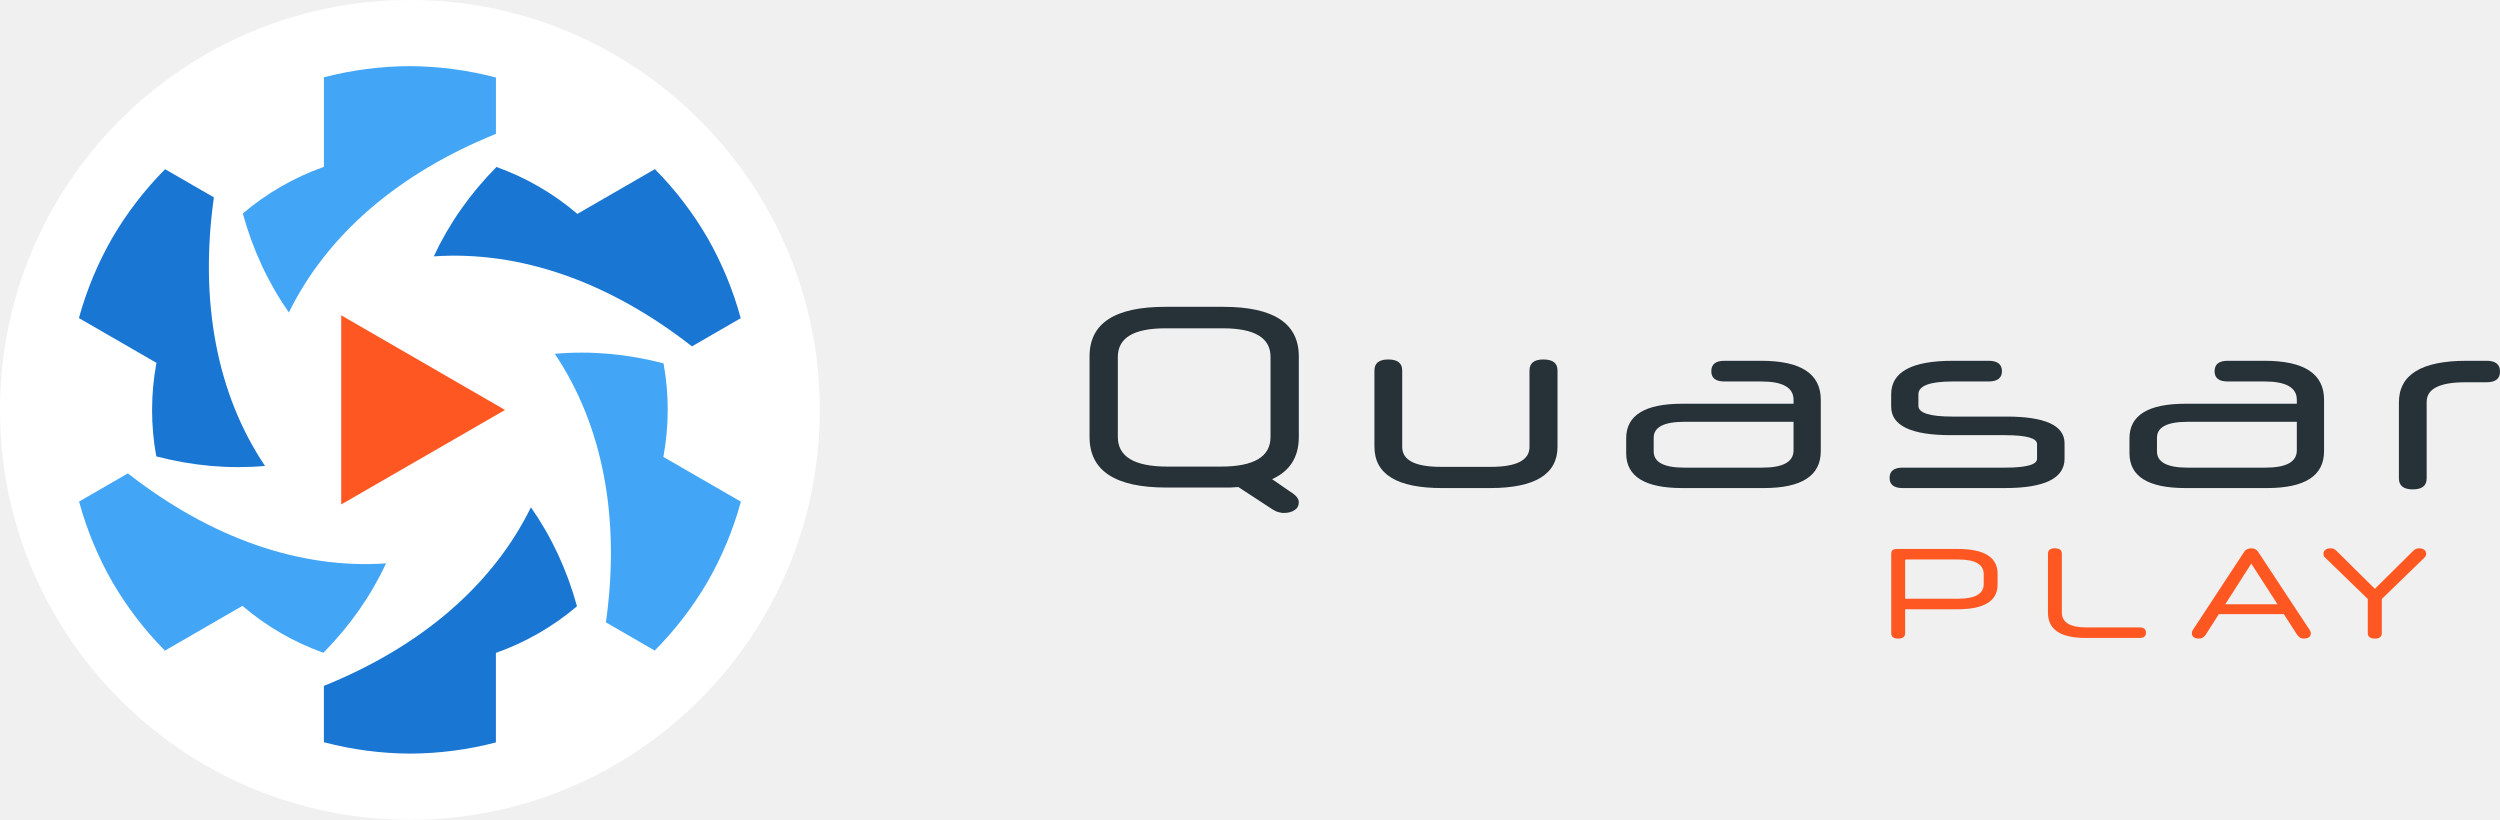
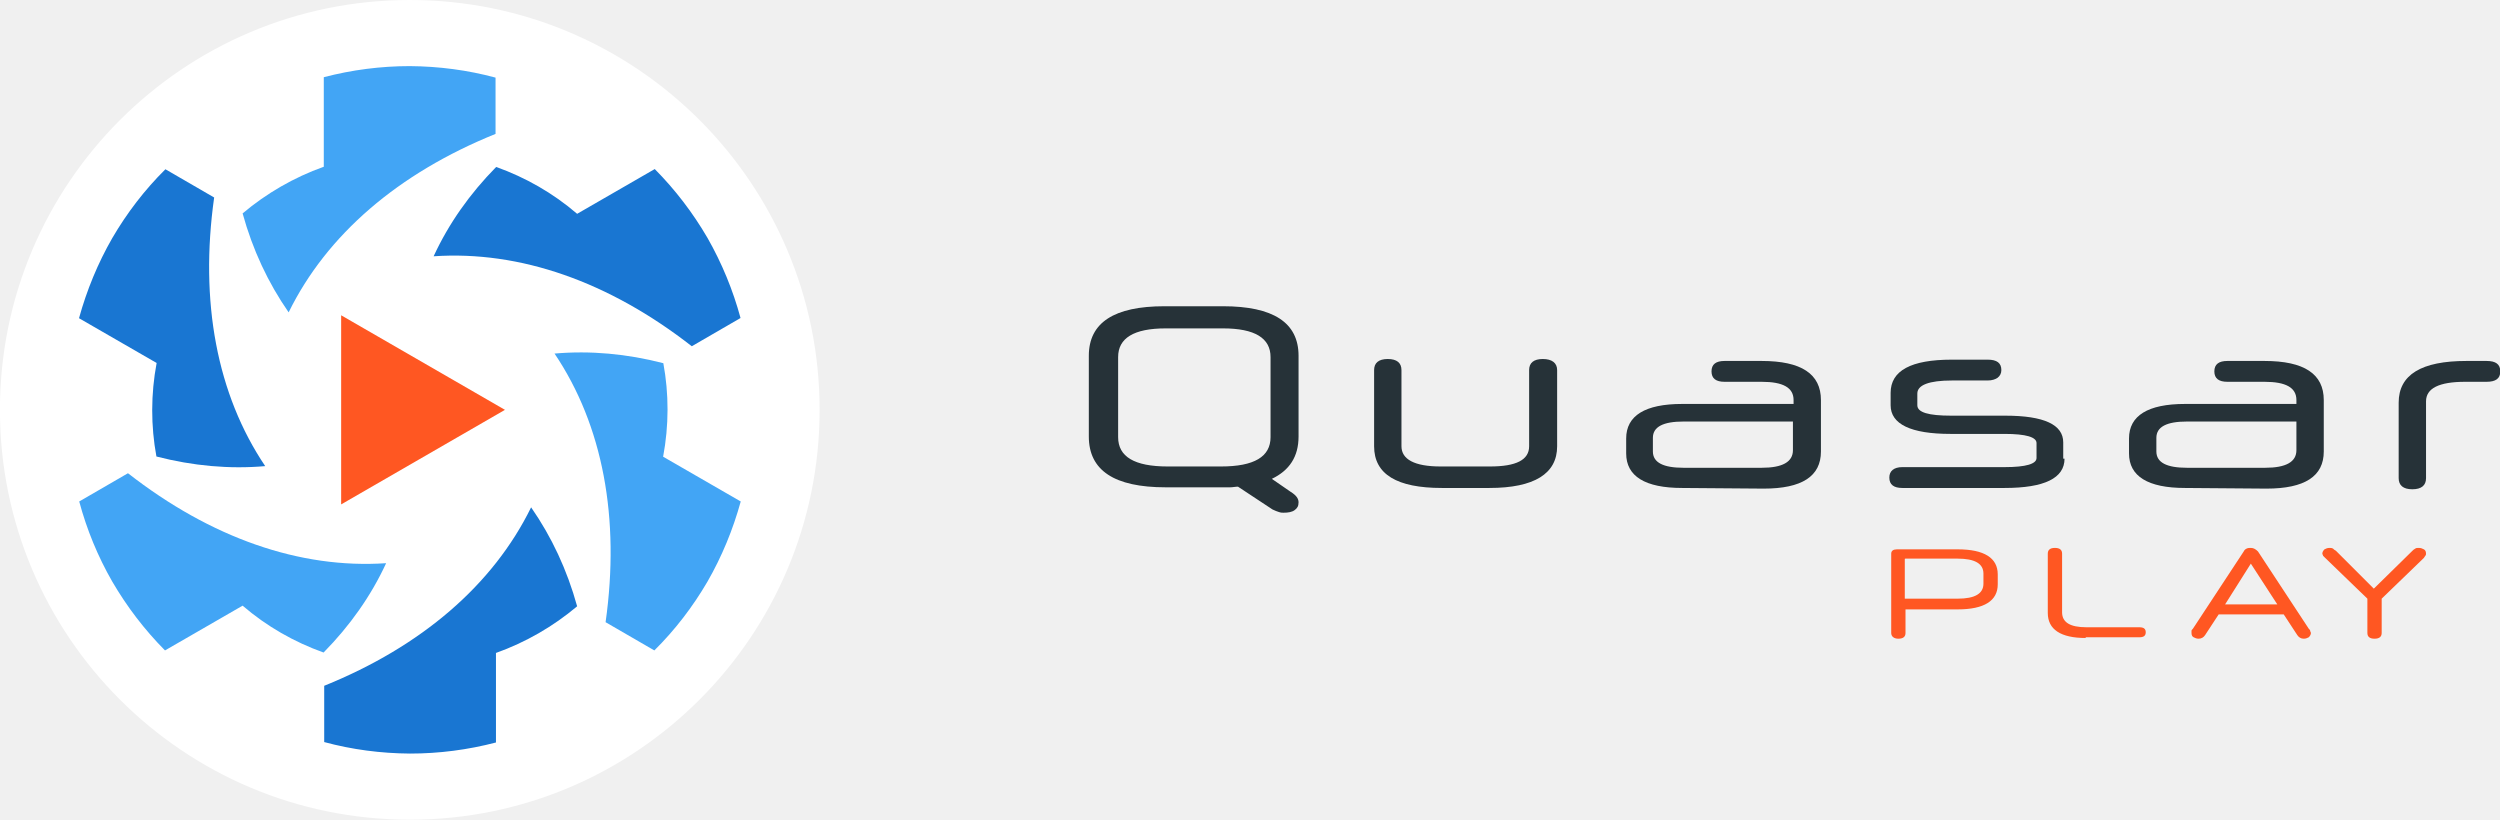
- <svg xmlns="http://www.w3.org/2000/svg" width="151.575mm" height="49.703mm" viewBox="0 0 537.075 176.111" id="svg5095" version="1.1">
-   <defs id="defs5097" />
+ <svg xmlns="http://www.w3.org/2000/svg" version="1.1" id="svg5095" x="0px" y="0px" viewBox="0 0 429.7 140.9" style="enable-background:new 0 0 429.7 140.9;" xml:space="preserve">
  <g id="layer1" transform="translate(-114.8659,-355.7351)">
-     <g transform="matrix(0.3595877,0,0,0.3595877,753.3021,1052.617)" id="g4813">
+     <g id="g4813" transform="matrix(0.3595877,0,0,0.3595877,753.3021,1052.617)">
      <g id="g4803">
-         <circle r="244.88" style="opacity:1;fill:#ffffff;fill-opacity:1;stroke:none;stroke-width:50;stroke-linecap:square;stroke-linejoin:bevel;stroke-miterlimit:4;stroke-dasharray:none;stroke-opacity:1" id="circle8858-1-2" cx="-1530.588" cy="-1693.122" />
-         <path style="fill:#1976d2;fill-opacity:1" mask="none" clip-path="none" d="m -1352.738,-1795.819 a 205.364,205.364 0 0 0 -31.47,-41.142 l -46.315,26.74 c -14.436,-12.331 -30.843,-21.777 -48.356,-28.026 -15.812,16.025 -28.373,33.93 -37.427,53.403 51.555,-3.509 104.8,15.15 154.231,53.77 l 29.148,-16.829 a 205.364,205.364 0 0 0 -19.811,-47.916 z" id="path8862-5-0" />
-         <path id="path8864-4-9" d="m -1352.726,-1590.462 a 205.364,205.364 0 0 0 19.895,-47.825 l -46.315,-26.74 c 3.461,-18.668 3.438,-37.599 0.092,-55.89 -21.784,-5.681 -43.571,-7.607 -64.962,-5.711 28.816,42.894 39.28,98.335 30.549,160.453 l 29.148,16.829 a 205.364,205.364 0 0 0 31.591,-41.115 z" clip-path="none" mask="none" style="fill:#42a5f5;fill-opacity:1" />
-         <path style="fill:#1976d2;fill-opacity:1" mask="none" clip-path="none" d="m -1530.564,-1487.774 a 205.364,205.364 0 0 0 51.365,-6.683 l 0,-53.48 c 17.897,-6.336 34.281,-15.822 48.449,-27.865 -5.972,-21.706 -15.198,-41.537 -27.535,-59.115 -22.739,46.402 -65.52,83.185 -123.682,106.683 l 0,33.657 a 205.364,205.364 0 0 0 51.402,6.801 z" id="path8866-7-3" />
-         <path id="path8868-6-6" d="m -1708.414,-1590.441 a 205.364,205.364 0 0 0 31.47,41.142 l 46.315,-26.74 c 14.436,12.331 30.843,21.777 48.356,28.025 15.812,-16.024 28.373,-33.93 37.428,-53.403 -51.555,3.509 -104.8,-15.15 -154.231,-53.77 l -29.148,16.829 a 205.364,205.364 0 0 0 19.811,47.916 z" clip-path="none" mask="none" style="fill:#42a5f5;fill-opacity:1" />
-         <path style="fill:#1976d2;fill-opacity:1" mask="none" clip-path="none" d="m -1708.426,-1795.798 a 205.364,205.364 0 0 0 -19.895,47.825 l 46.315,26.74 c -3.461,18.668 -3.438,37.599 -0.092,55.89 21.784,5.681 43.571,7.607 64.962,5.711 -28.816,-42.894 -39.28,-98.335 -30.549,-160.453 l -29.148,-16.829 a 205.364,205.364 0 0 0 -31.591,41.115 z" id="path8870-5-0" />
-         <path id="path8872-6-6" d="m -1530.588,-1898.486 a 205.364,205.364 0 0 0 -51.366,6.683 l 0,53.48 c -17.897,6.336 -34.28,15.822 -48.449,27.865 5.972,21.706 15.198,41.537 27.535,59.115 22.739,-46.403 65.52,-83.185 123.682,-106.683 l 1e-4,-33.658 a 205.364,205.364 0 0 0 -51.402,-6.801 z" clip-path="none" mask="none" style="fill:#42a5f5;fill-opacity:1" />
-         <path id="path4375" d="m -1473.76,-1693.09 -97.848,56.458 0,-112.982 z" class="st1" style="fill:#ff5722;fill-opacity:1" />
+         <circle id="circle8858-1-2" style="fill:#FFFFFF;" cx="-1579.6" cy="-1742.1" r="195.9" />
+         <path id="path8862-5-0" style="fill:#1976D2;" d="M-1437.3-1824.3c-7-12-15.4-23-25.2-32.9l-37.1,21.4     c-11.5-9.9-24.7-17.4-38.7-22.4c-12.6,12.8-22.7,27.1-29.9,42.7c41.2-2.8,83.8,12.1,123.4,43l23.3-13.5     C-1425.1-1799.3-1430.4-1812.2-1437.3-1824.3L-1437.3-1824.3z" />
+         <path id="path8864-4-9" style="fill:#42A5F5;" d="M-1437.3-1660c6.9-12,12.2-24.9,15.9-38.3l-37.1-21.4     c2.8-14.9,2.8-30.1,0.1-44.7c-17.4-4.5-34.9-6.1-52-4.6c23.1,34.3,31.4,78.7,24.4,128.4l23.3,13.5     C-1452.8-1636.9-1444.3-1648-1437.3-1660L-1437.3-1660z" />
+         <path id="path8866-7-3" style="fill:#1976D2;" d="M-1579.5-1577.8c13.9,0,27.7-1.8,41.1-5.3v-42.8c14.3-5.1,27.4-12.7,38.8-22.3     c-4.8-17.4-12.2-33.2-22-47.3c-18.2,37.1-52.4,66.5-98.9,85.3v26.9C-1607.2-1579.7-1593.4-1577.9-1579.5-1577.8z" />
+         <path id="path8868-6-6" style="fill:#42A5F5;" d="M-1721.8-1660c7,12,15.4,23,25.2,32.9l37.1-21.4c11.5,9.9,24.7,17.4,38.7,22.4     c12.6-12.8,22.7-27.1,29.9-42.7c-41.2,2.8-83.8-12.1-123.4-43l-23.3,13.5C-1734-1684.9-1728.7-1672-1721.8-1660z" />
+         <path id="path8870-5-0" style="fill:#1976D2;" d="M-1721.8-1824.2c-6.9,12-12.2,24.9-15.9,38.3l37.1,21.4     c-2.8,14.9-2.8,30.1-0.1,44.7c17.4,4.5,34.9,6.1,52,4.6c-23.1-34.3-31.4-78.7-24.4-128.4l-23.3-13.5     C-1706.3-1847.3-1714.8-1836.2-1721.8-1824.2L-1721.8-1824.2z" />
+         <path id="path8872-6-6" style="fill:#42A5F5;" d="M-1579.6-1906.4c-13.9,0-27.7,1.8-41.1,5.3v42.8c-14.3,5.1-27.4,12.7-38.8,22.3     c4.8,17.4,12.2,33.2,22,47.3c18.2-37.1,52.4-66.5,98.9-85.3l0-26.9C-1551.9-1904.5-1565.7-1906.3-1579.6-1906.4z" />
+         <path id="path4375" style="fill:#FF5722;" d="M-1534.1-1742.1l-78.3,45.2v-90.4L-1534.1-1742.1z" />
      </g>
      <g id="g4777">
-         <g transform="matrix(3.113367,0,0,3.113367,2376.586,-2090.943)" id="g4579-2-2-69-3" style="fill:#263238;fill-opacity:1">
-           <g id="g4445-2-8-9-1" transform="translate(12.49995,7.809312)" style="fill:#263238;fill-opacity:1">
-             <g transform="translate(-712.8558,-503.2681)" id="g4561-6-7-3-4-9" style="fill:#263238;fill-opacity:1">
-               <g style="font-style:normal;font-weight:normal;font-size:50.258px;line-height:125%;font-family:sans-serif;letter-spacing:0px;word-spacing:0px;fill:#263238;fill-opacity:1;stroke:none;stroke-width:1px;stroke-linecap:butt;stroke-linejoin:miter;stroke-opacity:1" id="flowRoot4513-6-6-0-0-4">
-                 <path d="m -395.641,638.038 q -0.704,0.05 -1.508,0.101 -0.754,0 -1.608,0 l -10.705,0 q -14.726,0 -14.726,-9.7 l 0,-15.479 q 0,-9.499 14.474,-9.499 l 11.207,0 q 14.474,0 14.474,9.499 l 0,15.479 q 0,5.78 -5.126,8.091 l 3.568,2.463 q 1.558,0.955 1.558,1.96 0,1.005 -0.804,1.508 -0.754,0.553 -2.161,0.553 -0.352,0 -0.905,-0.151 -0.503,-0.101 -1.206,-0.553 l -6.534,-4.272 z m 6.182,-24.978 q 0,-5.478 -9.147,-5.478 l -11.006,0 q -9.147,0 -9.147,5.478 l 0,15.379 q 0,5.679 9.549,5.679 l 10.202,0 q 9.549,0 9.549,-5.679 l 0,-15.379 z" style="font-style:normal;font-variant:normal;font-weight:normal;font-stretch:normal;font-size:50.258px;font-family:'Neuropol X';-inkscape-font-specification:'Neuropol X';letter-spacing:5px;word-spacing:0px;fill:#263238;fill-opacity:1" id="path3360" />
-                 <path d="m -356.554,638.239 q -12.966,0 -12.966,-7.941 l 0,-14.625 q 0,-2.111 2.664,-2.111 2.664,0 2.664,2.111 l 0,14.675 q 0,3.82 7.438,3.82 l 9.549,0 q 7.438,0 7.438,-3.82 l 0,-14.675 q 0,-2.111 2.664,-2.111 2.714,0 2.714,2.111 l 0,14.625 q 0,7.941 -12.966,7.941 l -9.197,0 z" style="font-style:normal;font-variant:normal;font-weight:normal;font-stretch:normal;font-size:50.258px;font-family:'Neuropol X';-inkscape-font-specification:'Neuropol X';letter-spacing:5px;word-spacing:0px;fill:#263238;fill-opacity:1" id="path3362" />
-                 <path d="m -310.457,638.239 q -10.755,0 -10.755,-6.684 l 0,-2.865 q 0,-6.634 10.755,-6.634 l 21.36,0 0,-0.754 q 0,-3.518 -6.182,-3.518 l -7.086,0 q -2.513,0 -2.513,-1.96 0,-2.01 2.513,-2.01 l 7.086,0 q 11.409,0 11.409,7.488 l 0,9.851 q 0,7.086 -10.956,7.086 l -15.63,0 z m 15.329,-3.92 q 6.031,0 6.031,-3.317 l 0,-5.478 -20.957,0 q -5.88,0 -5.88,3.066 l 0,2.613 q 0,3.116 5.88,3.116 l 14.927,0 z" style="font-style:normal;font-variant:normal;font-weight:normal;font-stretch:normal;font-size:50.258px;font-family:'Neuropol X';-inkscape-font-specification:'Neuropol X';letter-spacing:5px;word-spacing:0px;fill:#263238;fill-opacity:1" id="path3364" />
-                 <path d="m -237.092,632.61 q 0,5.629 -11.459,5.629 l -19.601,0 q -2.513,0 -2.513,-1.96 0,-1.96 2.513,-1.96 l 19.601,0 q 6.182,0 6.182,-1.709 l 0,-2.814 q 0,-1.709 -6.182,-1.709 l -10.353,0 q -11.459,0 -11.459,-5.478 l 0,-2.362 q 0,-6.433 11.811,-6.433 l 6.885,0 q 2.563,0 2.563,2.01 0,1.005 -0.704,1.508 -0.653,0.452 -1.86,0.452 l -6.885,0 q -6.584,0 -6.584,2.463 l 0,2.211 q 0,2.061 6.534,2.061 l 10.353,0 q 11.157,0 11.157,5.126 l 0,2.965 z" style="font-style:normal;font-variant:normal;font-weight:normal;font-stretch:normal;font-size:50.258px;font-family:'Neuropol X';-inkscape-font-specification:'Neuropol X';letter-spacing:5px;word-spacing:0px;fill:#263238;fill-opacity:1" id="path3366" />
-                 <path d="m -213.881,638.239 q -10.755,0 -10.755,-6.684 l 0,-2.865 q 0,-6.634 10.755,-6.634 l 21.36,0 0,-0.754 q 0,-3.518 -6.182,-3.518 l -7.086,0 q -2.513,0 -2.513,-1.96 0,-2.01 2.513,-2.01 l 7.086,0 q 11.409,0 11.409,7.488 l 0,9.851 q 0,7.086 -10.956,7.086 l -15.63,0 z m 15.329,-3.92 q 6.031,0 6.031,-3.317 l 0,-5.478 -20.957,0 q -5.88,0 -5.88,3.066 l 0,2.613 q 0,3.116 5.88,3.116 l 14.927,0 z" style="font-style:normal;font-variant:normal;font-weight:normal;font-stretch:normal;font-size:50.258px;font-family:'Neuropol X';-inkscape-font-specification:'Neuropol X';letter-spacing:5px;word-spacing:0px;fill:#263238;fill-opacity:1" id="path3368" />
-                 <path d="m -172.931,621.805 q 0,-7.991 12.966,-7.991 l 3.87,0 q 2.563,0 2.563,2.061 0,2.061 -2.563,2.061 l -4.071,0 q -7.438,0 -7.438,3.769 l 0,14.675 q 0,2.111 -2.664,2.111 -2.664,0 -2.664,-2.111 l 0,-14.575 z" style="font-style:normal;font-variant:normal;font-weight:normal;font-stretch:normal;font-size:50.258px;font-family:'Neuropol X';-inkscape-font-specification:'Neuropol X';letter-spacing:5px;word-spacing:0px;fill:#263238;fill-opacity:1" id="path3370" />
+         <g id="g4579-2-2-69-3" transform="matrix(3.113367,0,0,3.113367,2376.586,-2090.943)">
+           <g id="g4445-2-8-9-1" transform="translate(12.49995,7.809312)">
+             <g id="g4561-6-7-3-4-9" transform="translate(-712.8558,-503.2681)">
+               <g id="flowRoot4513-6-6-0-0-4">
+                 <path id="path3360" style="fill:#263238;" d="M-443.2,619.3c-0.4,0-0.8,0.1-1.2,0.1c-0.4,0-0.8,0-1.3,0h-8.6         c-7.9,0-11.8-2.6-11.8-7.8v-12.4c0-5.1,3.9-7.6,11.6-7.6h9c7.7,0,11.6,2.5,11.6,7.6v12.4c0,3.1-1.4,5.2-4.1,6.5l2.9,2         c0.8,0.5,1.2,1,1.2,1.6s-0.2,0.9-0.6,1.2c-0.4,0.3-1,0.4-1.7,0.4c-0.2,0-0.4,0-0.7-0.1c-0.3-0.1-0.6-0.2-1-0.4L-443.2,619.3         L-443.2,619.3z M-438.2,599.4c0-2.9-2.4-4.4-7.3-4.4h-8.8c-4.9,0-7.3,1.5-7.3,4.4v12.3c0,3,2.5,4.5,7.6,4.5h8.2         c5.1,0,7.6-1.5,7.6-4.5L-438.2,599.4L-438.2,599.4z" />
+                 <path id="path3362" style="fill:#263238;" d="M-411.9,619.5c-6.9,0-10.4-2.1-10.4-6.4v-11.7c0-1.1,0.7-1.7,2.1-1.7         s2.1,0.6,2.1,1.7v11.7c0,2,2,3.1,6,3.1h7.6c4,0,6-1,6-3.1v-11.7c0-1.1,0.7-1.7,2.1-1.7c1.4,0,2.2,0.6,2.2,1.7v11.7         c0,4.2-3.5,6.4-10.4,6.4H-411.9z" />
+                 <path id="path3364" style="fill:#263238;" d="M-375,619.5c-5.7,0-8.6-1.8-8.6-5.3v-2.3c0-3.5,2.9-5.3,8.6-5.3h17.1V606         c0-1.9-1.6-2.8-4.9-2.8h-5.7c-1.3,0-2-0.5-2-1.6c0-1.1,0.7-1.6,2-1.6h5.7c6.1,0,9.1,2,9.1,6v7.9c0,3.8-2.9,5.7-8.8,5.7         L-375,619.5L-375,619.5z M-362.8,616.4c3.2,0,4.8-0.9,4.8-2.7v-4.4h-16.8c-3.1,0-4.7,0.8-4.7,2.5v2.1c0,1.7,1.6,2.5,4.7,2.5         H-362.8z" />
+                 <path id="path3366" style="fill:#263238;" d="M-316.3,615c0,3-3.1,4.5-9.2,4.5h-15.7c-1.3,0-2-0.5-2-1.6c0-1,0.7-1.6,2-1.6         h15.7c3.3,0,4.9-0.5,4.9-1.4v-2.3c0-0.9-1.6-1.4-4.9-1.4h-8.3c-6.1,0-9.2-1.5-9.2-4.4v-1.9c0-3.4,3.1-5.1,9.4-5.1h5.5         c1.4,0,2.1,0.5,2.1,1.6c0,0.5-0.2,0.9-0.6,1.2c-0.3,0.2-0.8,0.4-1.5,0.4h-5.5c-3.5,0-5.3,0.7-5.3,2v1.8         c0,1.1,1.7,1.6,5.2,1.6h8.3c6,0,8.9,1.4,8.9,4.1V615L-316.3,615z" />
+                 <path id="path3368" style="fill:#263238;" d="M-297.8,619.5c-5.7,0-8.6-1.8-8.6-5.3v-2.3c0-3.5,2.9-5.3,8.6-5.3h17.1V606         c0-1.9-1.6-2.8-4.9-2.8h-5.7c-1.3,0-2-0.5-2-1.6c0-1.1,0.7-1.6,2-1.6h5.7c6.1,0,9.1,2,9.1,6v7.9c0,3.8-2.9,5.7-8.8,5.7         L-297.8,619.5L-297.8,619.5z M-285.5,616.4c3.2,0,4.8-0.9,4.8-2.7v-4.4h-16.8c-3.1,0-4.7,0.8-4.7,2.5v2.1         c0,1.7,1.6,2.5,4.7,2.5H-285.5z" />
+                 <path id="path3370" style="fill:#263238;" d="M-265,606.4c0-4.3,3.5-6.4,10.4-6.4h3.1c1.4,0,2.1,0.5,2.1,1.6         c0,1.1-0.7,1.6-2.1,1.6h-3.3c-4,0-6,1-6,3V618c0,1.1-0.7,1.7-2.1,1.7s-2.1-0.6-2.1-1.7V606.4z" />
              </g>
            </g>
          </g>
        </g>
-         <g style="fill:#ff5722;fill-opacity:1" id="g4747" transform="matrix(3.417509,0,0,3.417509,2585.175,-1948.625)">
-           <g style="fill:#ff5722;fill-opacity:1" transform="translate(12.49995,7.809312)" id="g4749">
-             <g style="fill:#ff5722;fill-opacity:1" id="g4751" transform="translate(-712.8558,-503.2681)">
-               <g style="font-style:normal;font-weight:normal;font-size:50.258px;line-height:125%;font-family:sans-serif;letter-spacing:0px;word-spacing:0px;fill:#ff5722;fill-opacity:1;stroke:none;stroke-width:1px;stroke-linecap:butt;stroke-linejoin:miter;stroke-opacity:1" id="flowRoot4753">
-                 <path d="m -226.402,600.736 q 0,4.339 -6.992,4.339 l -9.173,0 0,4.182 q 0,0.944 -1.237,0.944 -1.192,0 -1.192,-0.944 l 0,-13.94 q 0,-0.787 1.034,-0.787 l 10.567,0 q 6.992,0 6.992,4.339 l 0,1.866 z m -16.166,2.496 9.241,0 q 4.497,0 4.497,-2.563 l 0,-1.731 q 0,-2.563 -4.474,-2.563 l -9.083,0 q -0.18,0 -0.18,0.157 l 0,6.7 z" style="font-style:normal;font-variant:normal;font-weight:normal;font-stretch:normal;font-size:22.484px;font-family:'Neuropol X';-inkscape-font-specification:'Neuropol X';text-align:end;letter-spacing:5px;word-spacing:0px;text-anchor:end;fill:#ff5722;fill-opacity:1" id="path3373" />
-                 <path d="m -211.012,610.089 q -6.588,0 -6.588,-4.407 l 0,-10.32 q 0,-0.944 1.192,-0.944 1.237,0 1.237,0.944 l 0,10.253 q 0,2.631 4.272,2.631 l 9.308,0 q 1.124,0 1.124,0.922 0,0.922 -1.124,0.922 l -9.421,0 z" style="font-style:normal;font-variant:normal;font-weight:normal;font-stretch:normal;font-size:22.484px;font-family:'Neuropol X';-inkscape-font-specification:'Neuropol X';text-align:end;letter-spacing:5px;word-spacing:0px;text-anchor:end;fill:#ff5722;fill-opacity:1" id="path3375" />
-                 <path d="m -176.369,605.929 -11.354,0 -2.316,3.62 q -0.427,0.652 -1.169,0.652 -0.562,0 -0.899,-0.225 -0.337,-0.247 -0.337,-0.697 0,-0.18 0.045,-0.315 0.045,-0.157 0.202,-0.382 l 8.904,-13.558 q 0.202,-0.315 0.517,-0.45 0.337,-0.135 0.719,-0.157 0.787,0 1.192,0.607 l 8.926,13.535 q 0.18,0.225 0.225,0.382 0.067,0.157 0.067,0.337 0,0.45 -0.337,0.697 -0.337,0.225 -0.899,0.225 -0.719,0 -1.147,-0.652 l -2.338,-3.62 z m -10.23,-1.731 9.128,0 -4.587,-7.105 -4.542,7.105 z" style="font-style:normal;font-variant:normal;font-weight:normal;font-stretch:normal;font-size:22.484px;font-family:'Neuropol X';-inkscape-font-specification:'Neuropol X';text-align:end;letter-spacing:5px;word-spacing:0px;text-anchor:end;fill:#ff5722;fill-opacity:1" id="path3377" />
-                 <path d="m -159.237,603.276 0,5.981 q 0,0.944 -1.214,0.944 -1.237,0 -1.237,-0.944 l 0,-5.981 -7.352,-7.127 q -0.202,-0.18 -0.315,-0.337 -0.09,-0.18 -0.09,-0.427 0,-0.45 0.337,-0.697 0.337,-0.27 0.922,-0.27 0.36,0 0.585,0.112 0.225,0.112 0.472,0.36 l 6.678,6.61 6.7,-6.633 q 0.225,-0.225 0.45,-0.337 0.247,-0.112 0.63,-0.112 0.517,0 0.854,0.27 0.337,0.247 0.337,0.697 0,0.247 -0.112,0.427 -0.112,0.157 -0.292,0.337 l -7.352,7.127 z" style="font-style:normal;font-variant:normal;font-weight:normal;font-stretch:normal;font-size:22.484px;font-family:'Neuropol X';-inkscape-font-specification:'Neuropol X';text-align:end;letter-spacing:5px;word-spacing:0px;text-anchor:end;fill:#ff5722;fill-opacity:1" id="path3379" />
+         <g id="g4747" transform="matrix(3.417509,0,0,3.417509,2585.175,-1948.625)">
+           <g id="g4749" transform="translate(12.49995,7.809312)">
+             <g id="g4751" transform="translate(-712.8558,-503.2681)">
+               <g id="flowRoot4753">
+                 <path id="path3373" style="fill:#FF5722;" d="M-296.2,580.3c0,2.3-1.9,3.5-5.6,3.5h-7.3v3.3c0,0.5-0.3,0.8-1,0.8         c-0.6,0-1-0.3-1-0.8V576c0-0.4,0.3-0.6,0.8-0.6h8.5c3.7,0,5.6,1.2,5.6,3.5V580.3z M-309.2,582.3h7.4c2.4,0,3.6-0.7,3.6-2.1         v-1.4c0-1.4-1.2-2.1-3.6-2.1h-7.3c-0.1,0-0.1,0-0.1,0.1V582.3L-309.2,582.3z" />
+                 <path id="path3375" style="fill:#FF5722;" d="M-283.9,587.8c-3.5,0-5.3-1.2-5.3-3.5V576c0-0.5,0.3-0.8,1-0.8         c0.7,0,1,0.3,1,0.8v8.2c0,1.4,1.1,2.1,3.4,2.1h7.4c0.6,0,0.9,0.2,0.9,0.7s-0.3,0.7-0.9,0.7H-283.9L-283.9,587.8z" />
+                 <path id="path3377" style="fill:#FF5722;" d="M-256.2,584.5h-9.1l-1.9,2.9c-0.2,0.3-0.5,0.5-0.9,0.5c-0.3,0-0.5-0.1-0.7-0.2         c-0.2-0.1-0.3-0.3-0.3-0.6c0-0.1,0-0.2,0-0.3c0-0.1,0.1-0.2,0.2-0.3l7.1-10.8c0.1-0.2,0.2-0.3,0.4-0.4         c0.2-0.1,0.4-0.1,0.6-0.1c0.4,0,0.7,0.2,1,0.5l7.1,10.8c0.1,0.1,0.2,0.2,0.2,0.3c0,0.1,0.1,0.2,0.1,0.3         c0,0.2-0.1,0.4-0.3,0.6c-0.2,0.1-0.4,0.2-0.7,0.2c-0.4,0-0.7-0.2-0.9-0.5L-256.2,584.5L-256.2,584.5z M-264.4,583.1h7.3         l-3.7-5.7L-264.4,583.1L-264.4,583.1z" />
+                 <path id="path3379" style="fill:#FF5722;" d="M-242.5,582.3v4.8c0,0.5-0.3,0.8-1,0.8c-0.7,0-1-0.3-1-0.8v-4.8l-5.9-5.7         c-0.1-0.1-0.2-0.2-0.3-0.3c0-0.1-0.1-0.2-0.1-0.3c0-0.2,0.1-0.4,0.3-0.6c0.2-0.1,0.4-0.2,0.7-0.2c0.2,0,0.3,0,0.5,0.1         c0.1,0.1,0.2,0.2,0.4,0.3l5.3,5.3l5.4-5.3c0.1-0.1,0.2-0.2,0.4-0.3c0.1-0.1,0.3-0.1,0.5-0.1c0.3,0,0.5,0.1,0.7,0.2         c0.2,0.1,0.3,0.3,0.3,0.6c0,0.1,0,0.2-0.1,0.3c-0.1,0.1-0.1,0.2-0.2,0.3L-242.5,582.3L-242.5,582.3z" />
              </g>
            </g>
          </g>
        </g>
      </g>
    </g>
  </g>
</svg>
